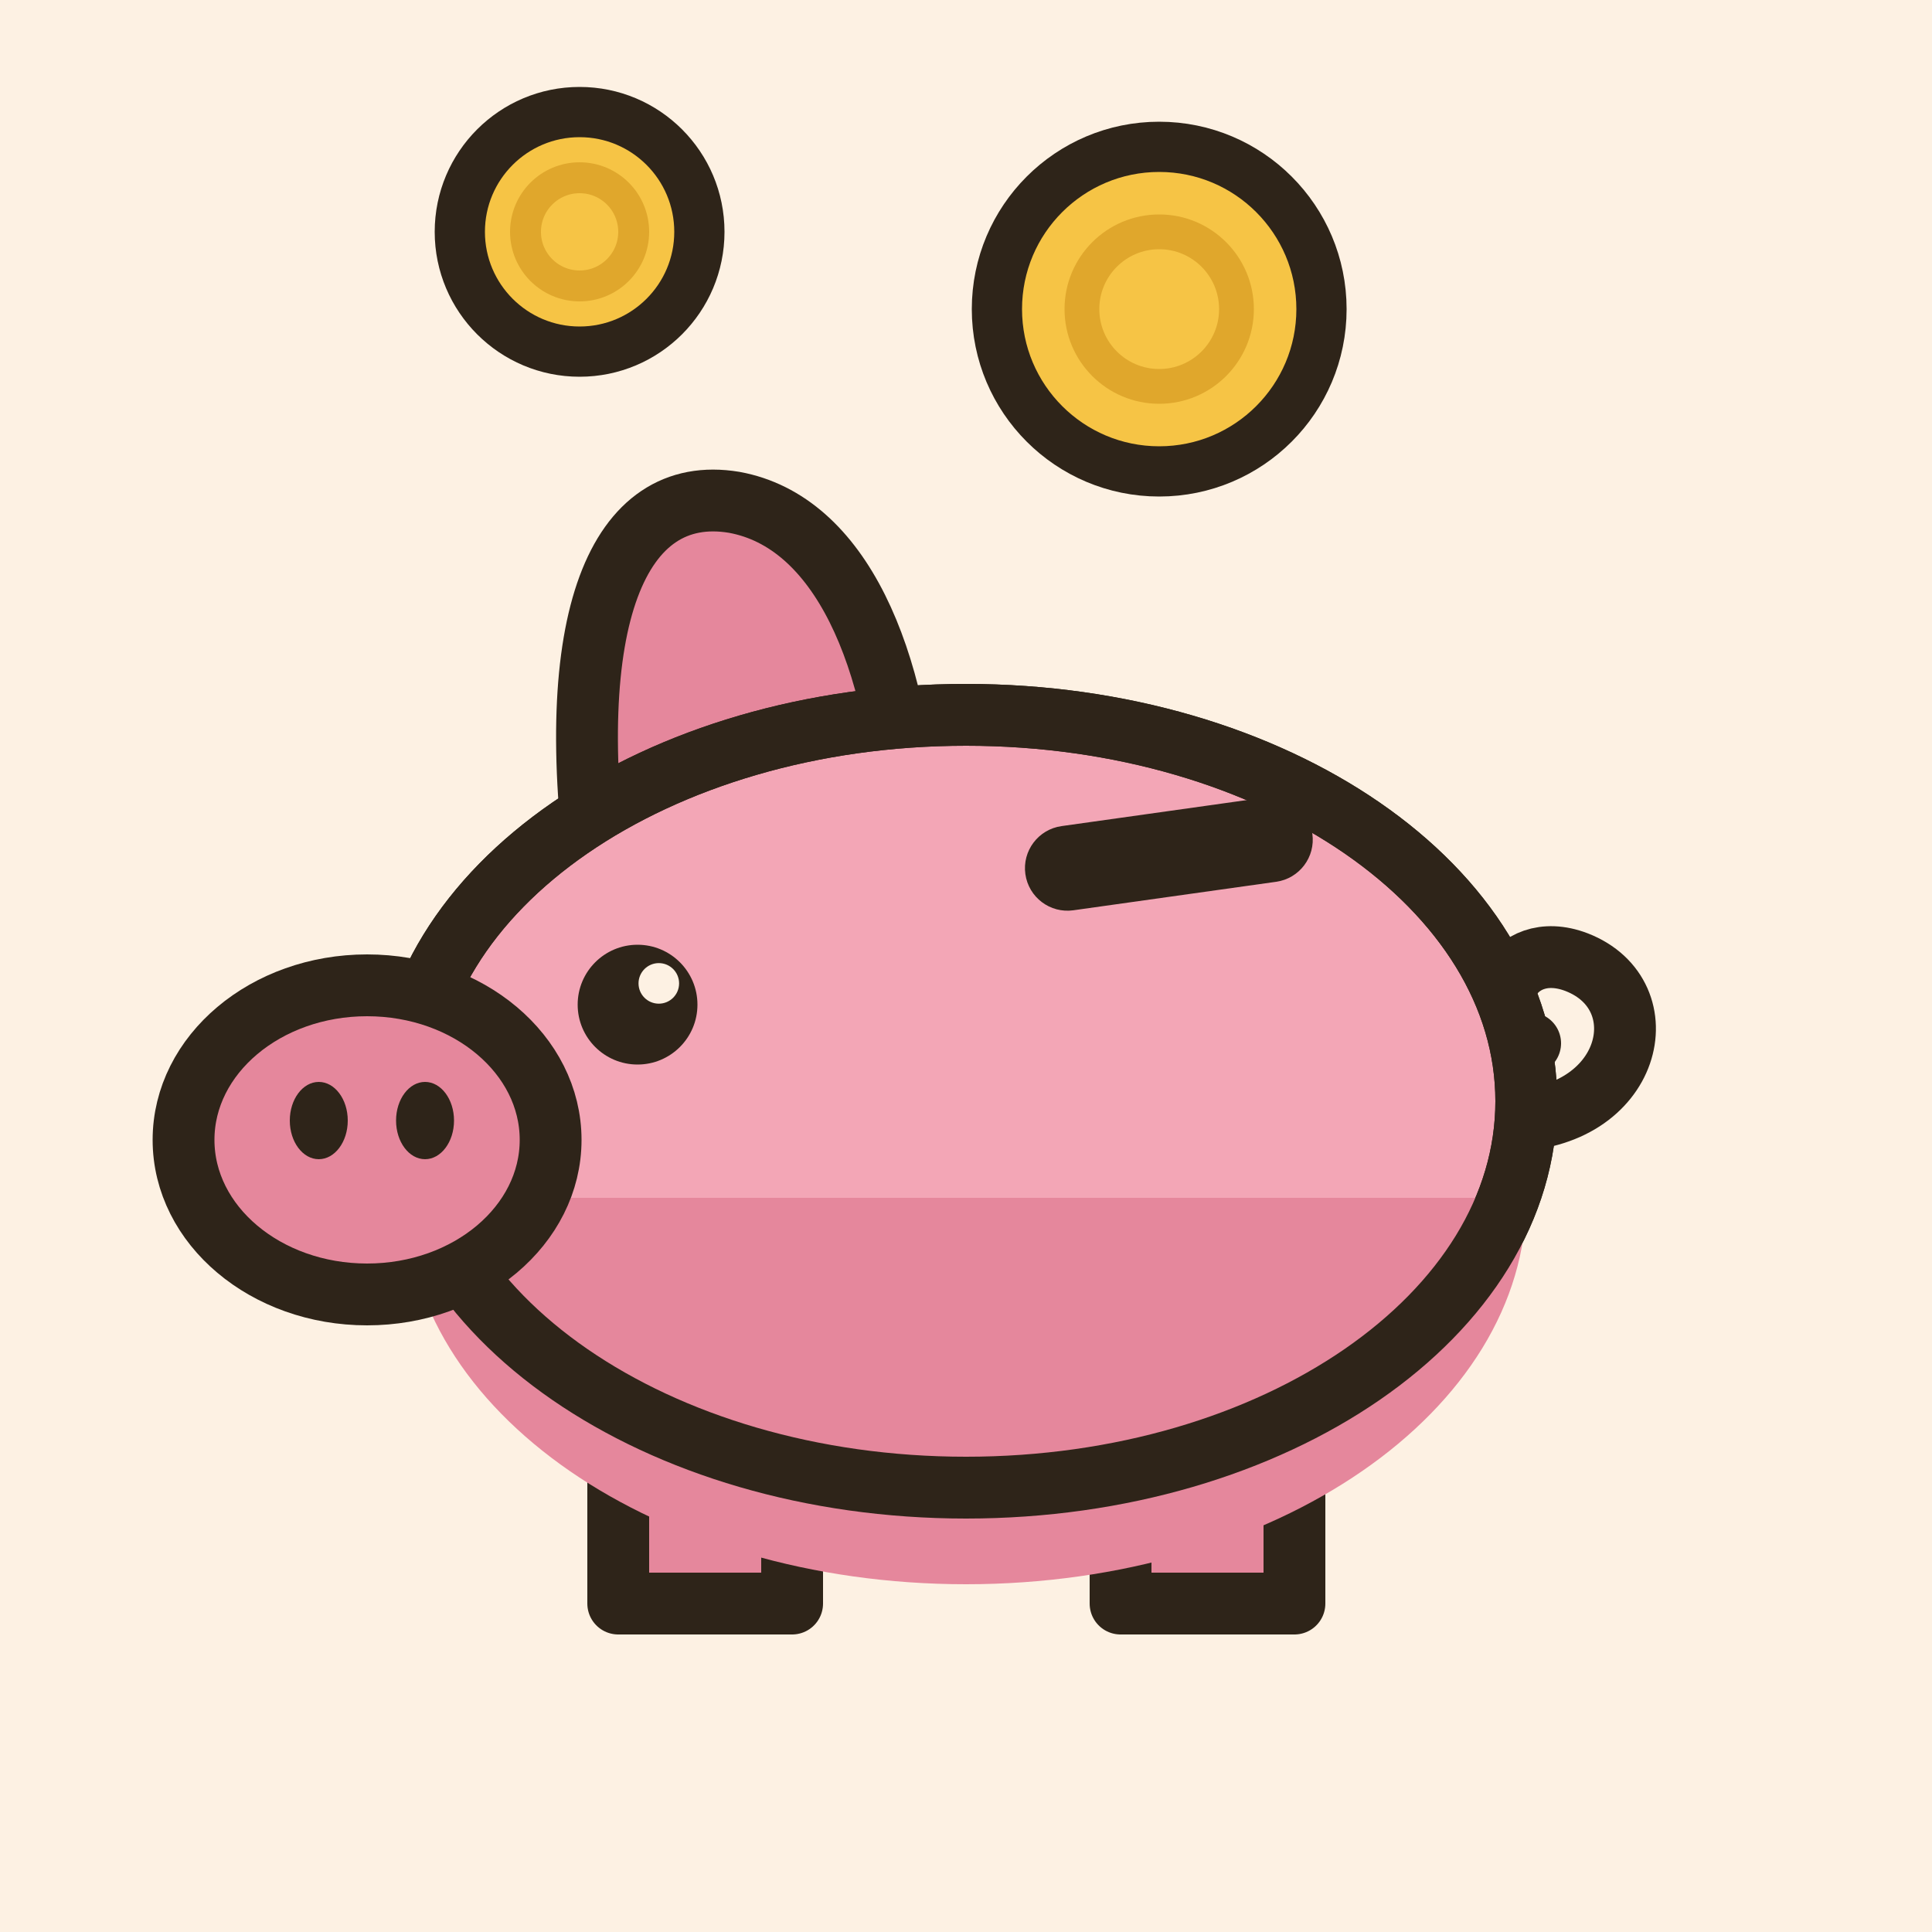
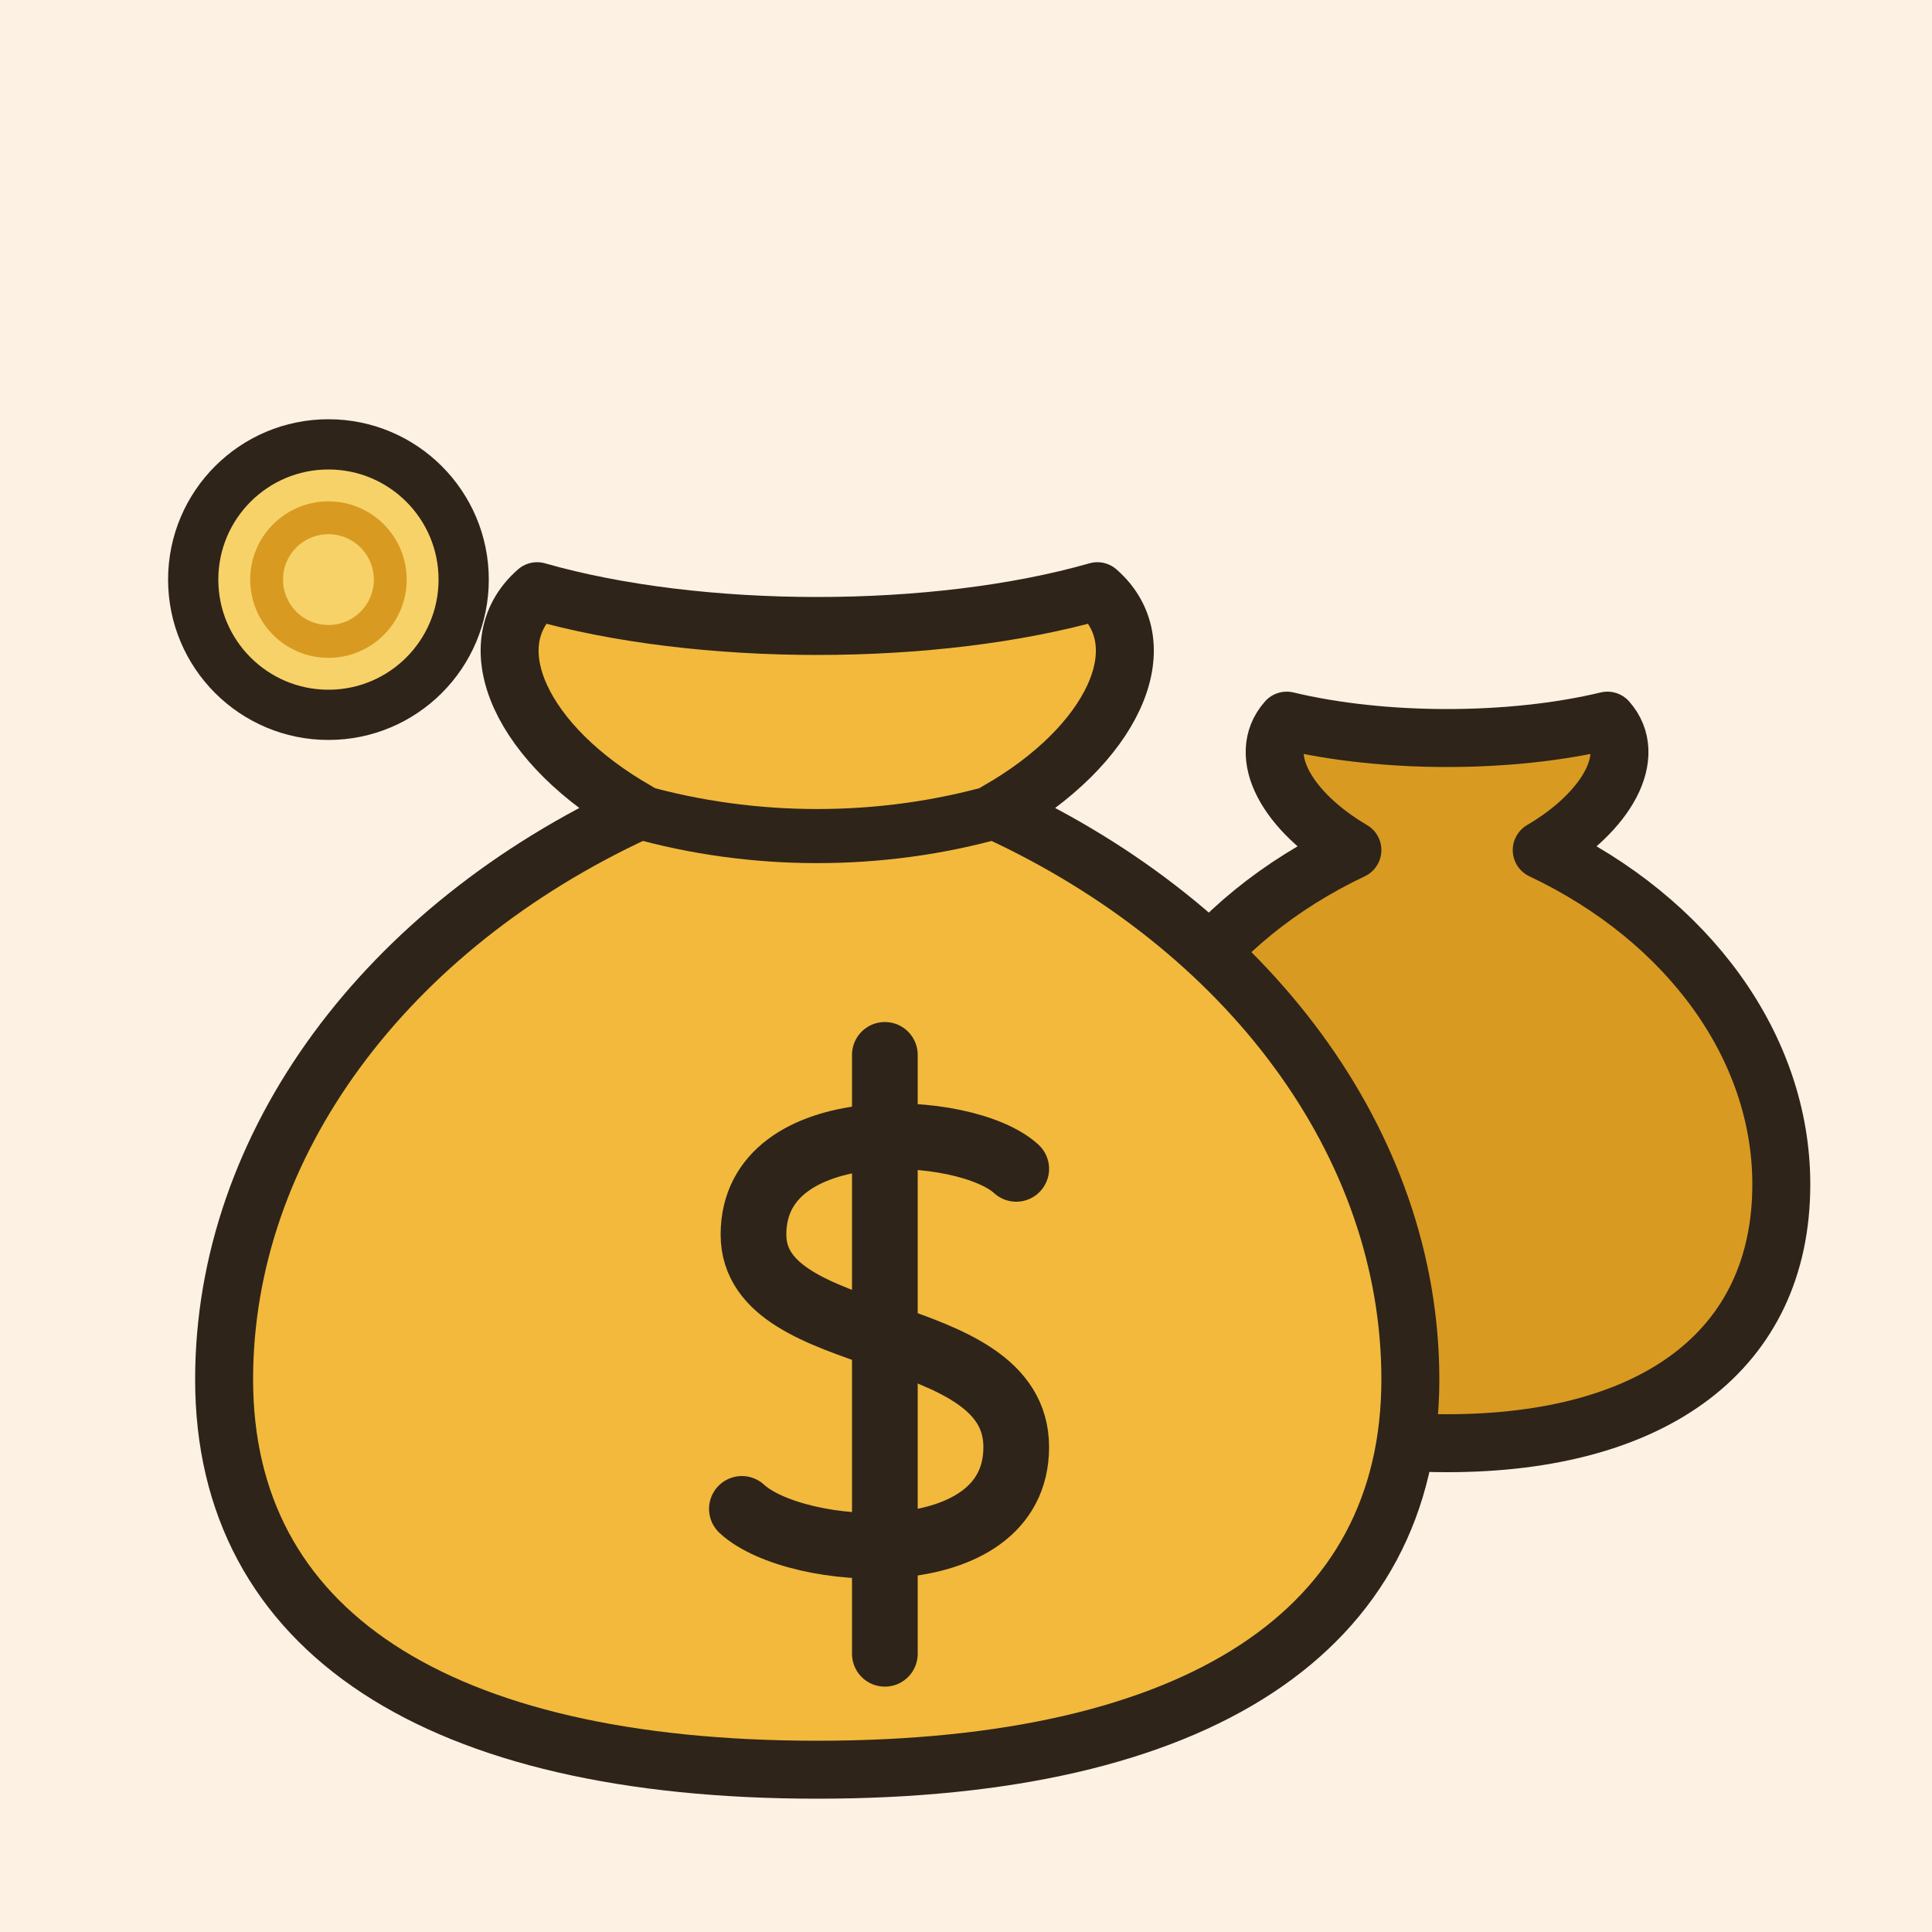
<svg xmlns="http://www.w3.org/2000/svg" width="512" height="512" viewBox="0 0 100 100">
  <rect width="100" height="100" fill="#fdf1e3" />
-   <g transform="translate(50 54) scale(1) translate(-50 -54)" stroke="#2e2419" stroke-width="3.2" stroke-linecap="round" stroke-linejoin="round">
-     <g fill="#f6c445" stroke-width="2.6">
-       <circle cx="60" cy="16" r="8.4" />
-       <circle cx="60" cy="16" r="4" fill="none" stroke="#e0a72c" stroke-width="1.8" />
-       <circle cx="30" cy="12" r="6.2" />
-       <circle cx="30" cy="12" r="2.8" fill="none" stroke="#e0a72c" stroke-width="1.6" />
+   <g transform="translate(50 54) scale(1) translate(-50 -54)" stroke="#2e2419" stroke-width="3" stroke-linecap="round" stroke-linejoin="round">
+     <circle cx="17" cy="30" r="7" fill="#f7d268" stroke-width="2.6" />
+     <circle cx="17" cy="30" r="3.2" fill="none" stroke="#d99a22" stroke-width="1.7" />
+     <path d="M70 44c-3.4-2-5-4.9-3.4-6.7 5 1.2 11.6 1.2 16.6 0 1.6 1.8 0 4.7-3.4 6.7              7.6 3.6 12.4 10.2 12.4 17.3 0 8.6-6.6 13.4-17.3 13.4S57.6 69.9 57.6 61.3              C57.6 54.2 62.4 47.6 70 44Z" fill="#d99a22" />
+     <path d="M33 42c-6-3.4-8.4-8.6-5.2-11.4 8.4 2.4 20.6 2.4 29 0 3.2 2.8.8 8-5.2 11.4              13 6 21.4 17.2 21.4 29.4 0 13-11 20.2-30.7 20.2S11.6 84.4 11.6 71.4              C11.6 59.2 20 48 33 42Z" fill="#f2b93c" />
+     <path d="M33 42c6 1.7 12.6 1.7 18.6 0" fill="none" stroke-width="2.8" />
+     <g fill="none" stroke="#2e2419" stroke-width="3.4">
+       <path d="M52.6 60.5c-2.6-2.4-13.6-3-13.6 3.4 0 6 13.6 4.4 13.6 11 0 6.6-11.4 5.8-14.2 3.2" />
+       <path d="M45.8 54.6v31" />
    </g>
-     <path d="M78 58c6.5 0 8-6.5 3.6-8.2-3.4-1.3-5.2 2.6-2.4 4.2" fill="none" />
-     <path d="M32 72h9v11h-9z" fill="#e5879c" />
-     <path d="M58 72h9v11h-9z" fill="#e5879c" />
-     <path d="M31 46C29 32 32 25 38 26c5.5 1 8.5 8 9 17z" fill="#e5879c" />
-     <ellipse cx="50" cy="57" rx="29" ry="20" fill="#f3a6b6" />
-     <path d="M21 62a29 20 0 0 0 58 0z" fill="#e5879c" stroke="none" />
-     <ellipse cx="50" cy="57" rx="29" ry="20" fill="none" />
-     <rect x="53" y="42" width="15" height="4.4" rx="2.2" fill="#2e2419" stroke="none" transform="rotate(-8 60.5 44.2)" />
-     <ellipse cx="19" cy="59" rx="9.5" ry="8" fill="#e5879c" />
-     <ellipse cx="16.5" cy="58" rx="1.5" ry="2" fill="#2e2419" stroke="none" />
-     <ellipse cx="22" cy="58" rx="1.5" ry="2" fill="#2e2419" stroke="none" />
-     <circle cx="33" cy="52" r="3.1" fill="#2e2419" stroke="none" />
-     <circle cx="34.1" cy="50.9" r="1.05" fill="#fdf1e3" stroke="none" />
  </g>
</svg>
